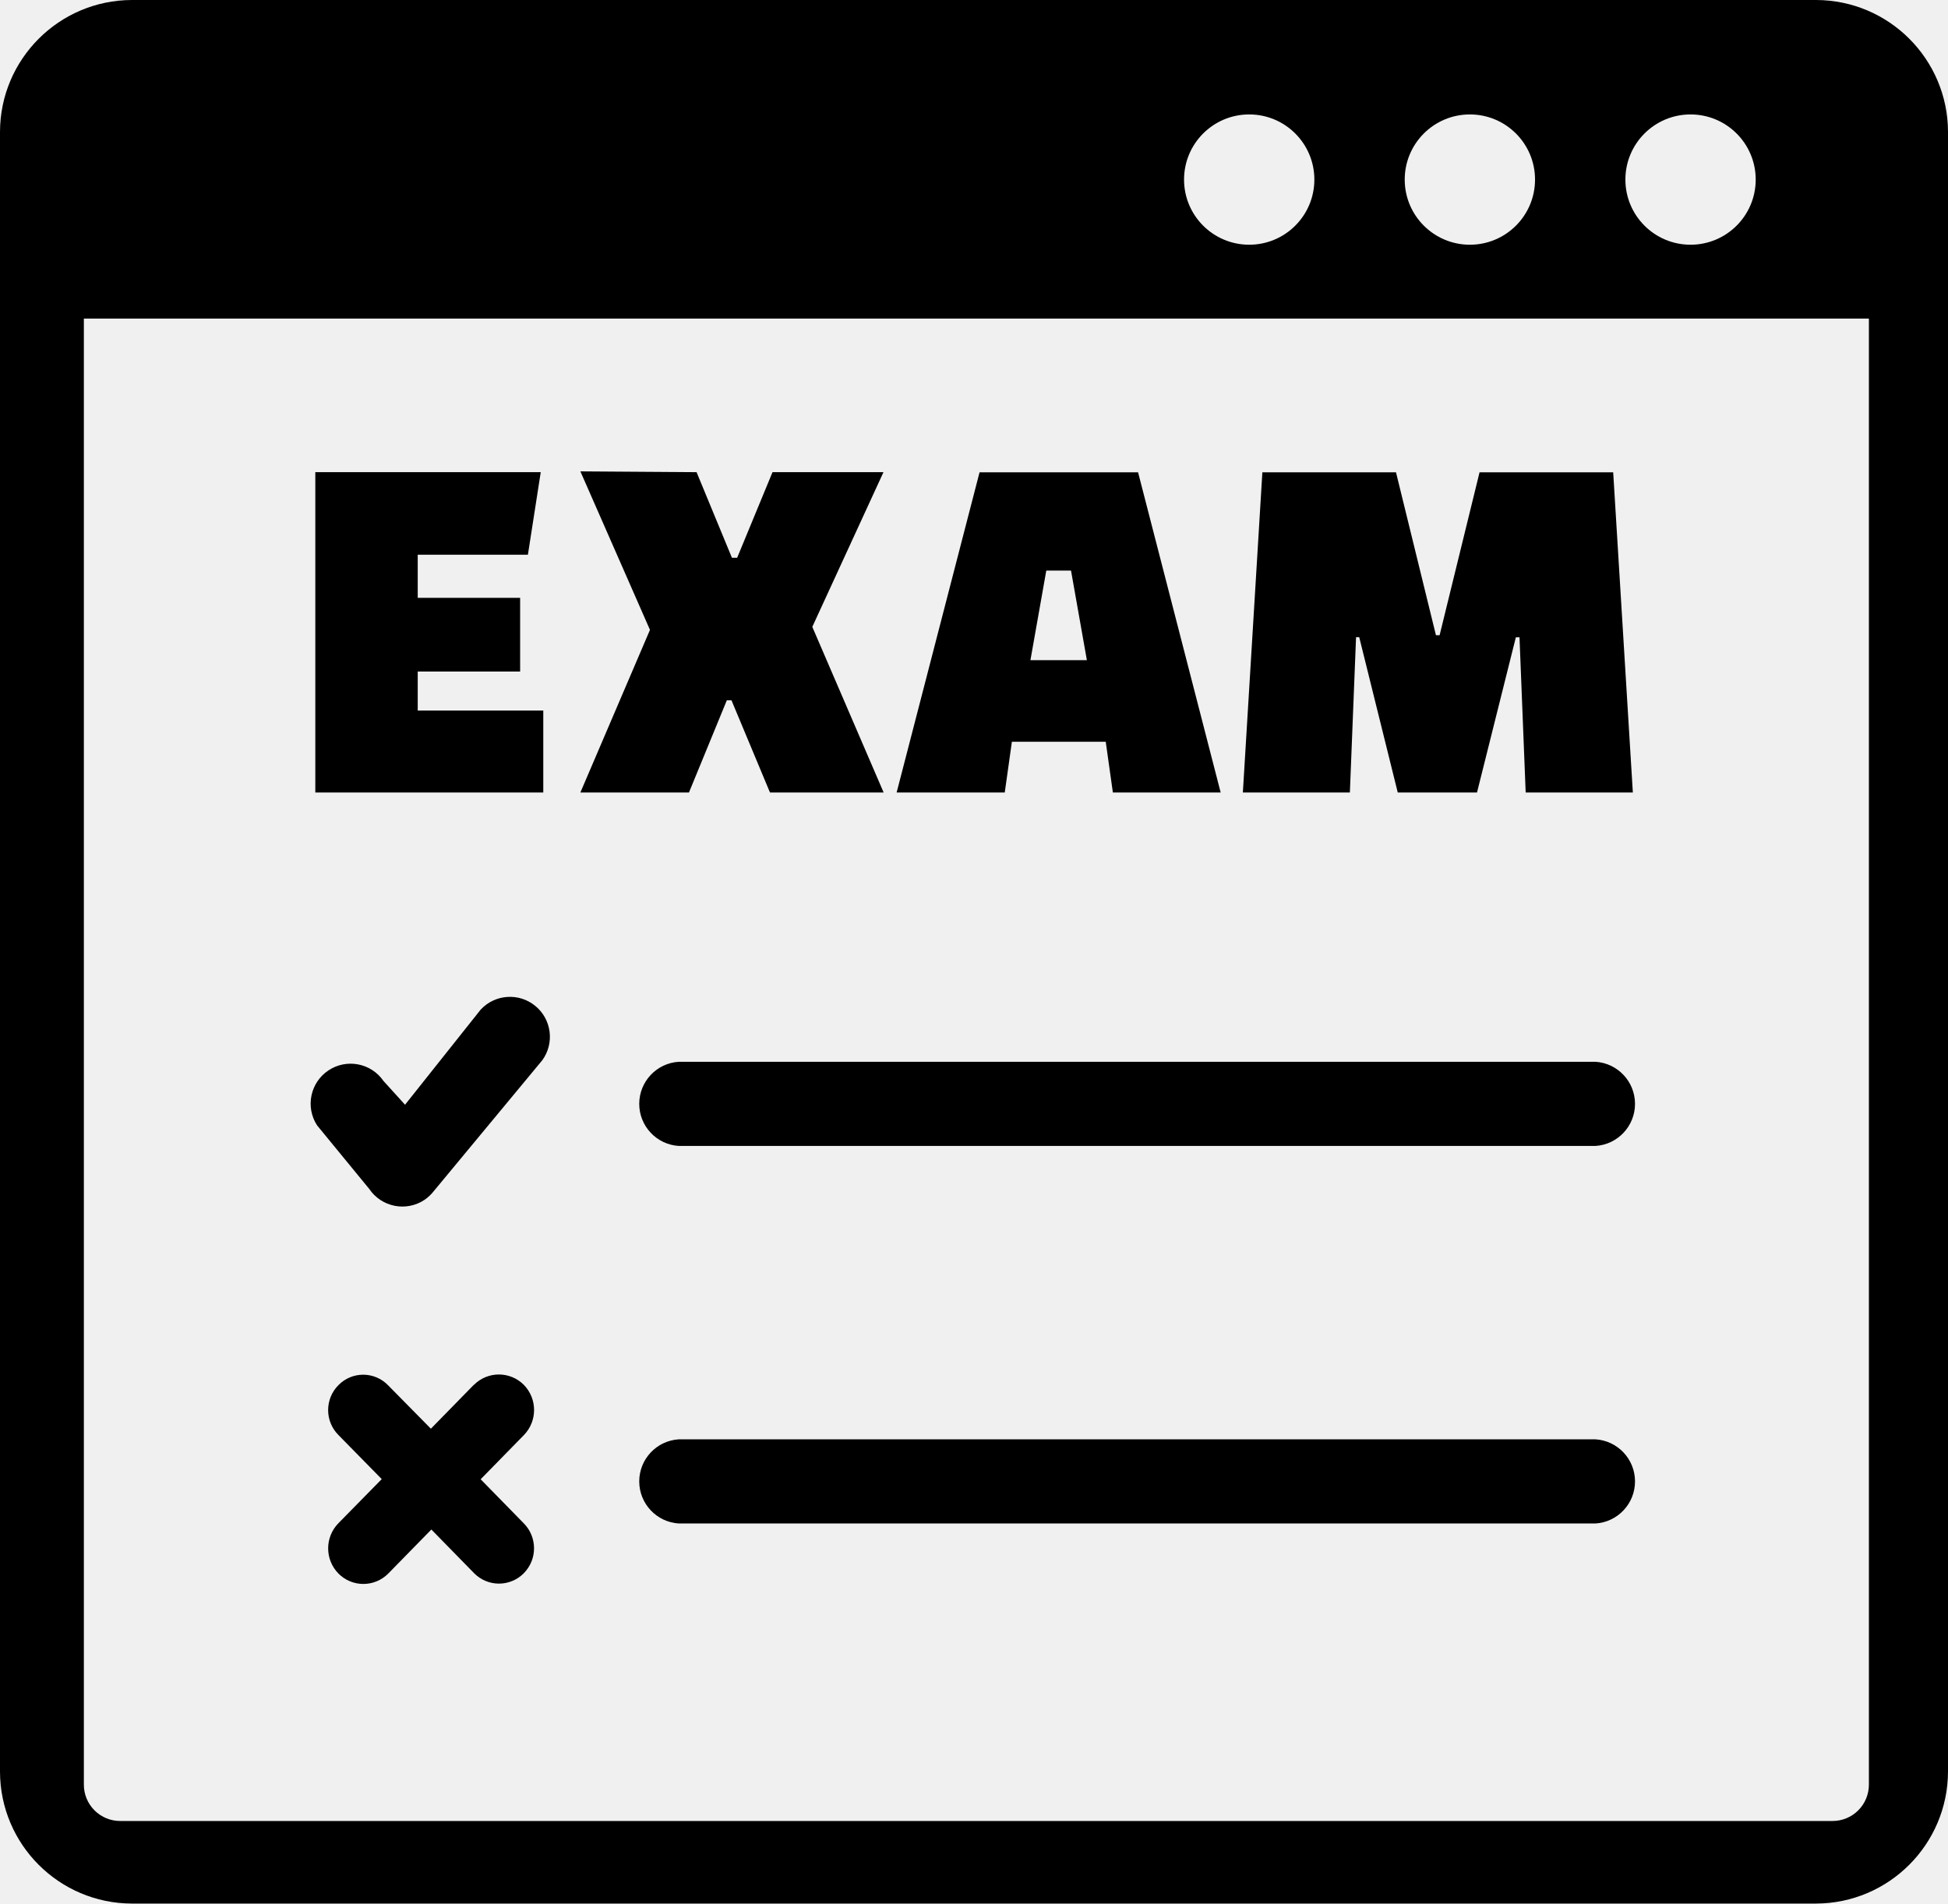
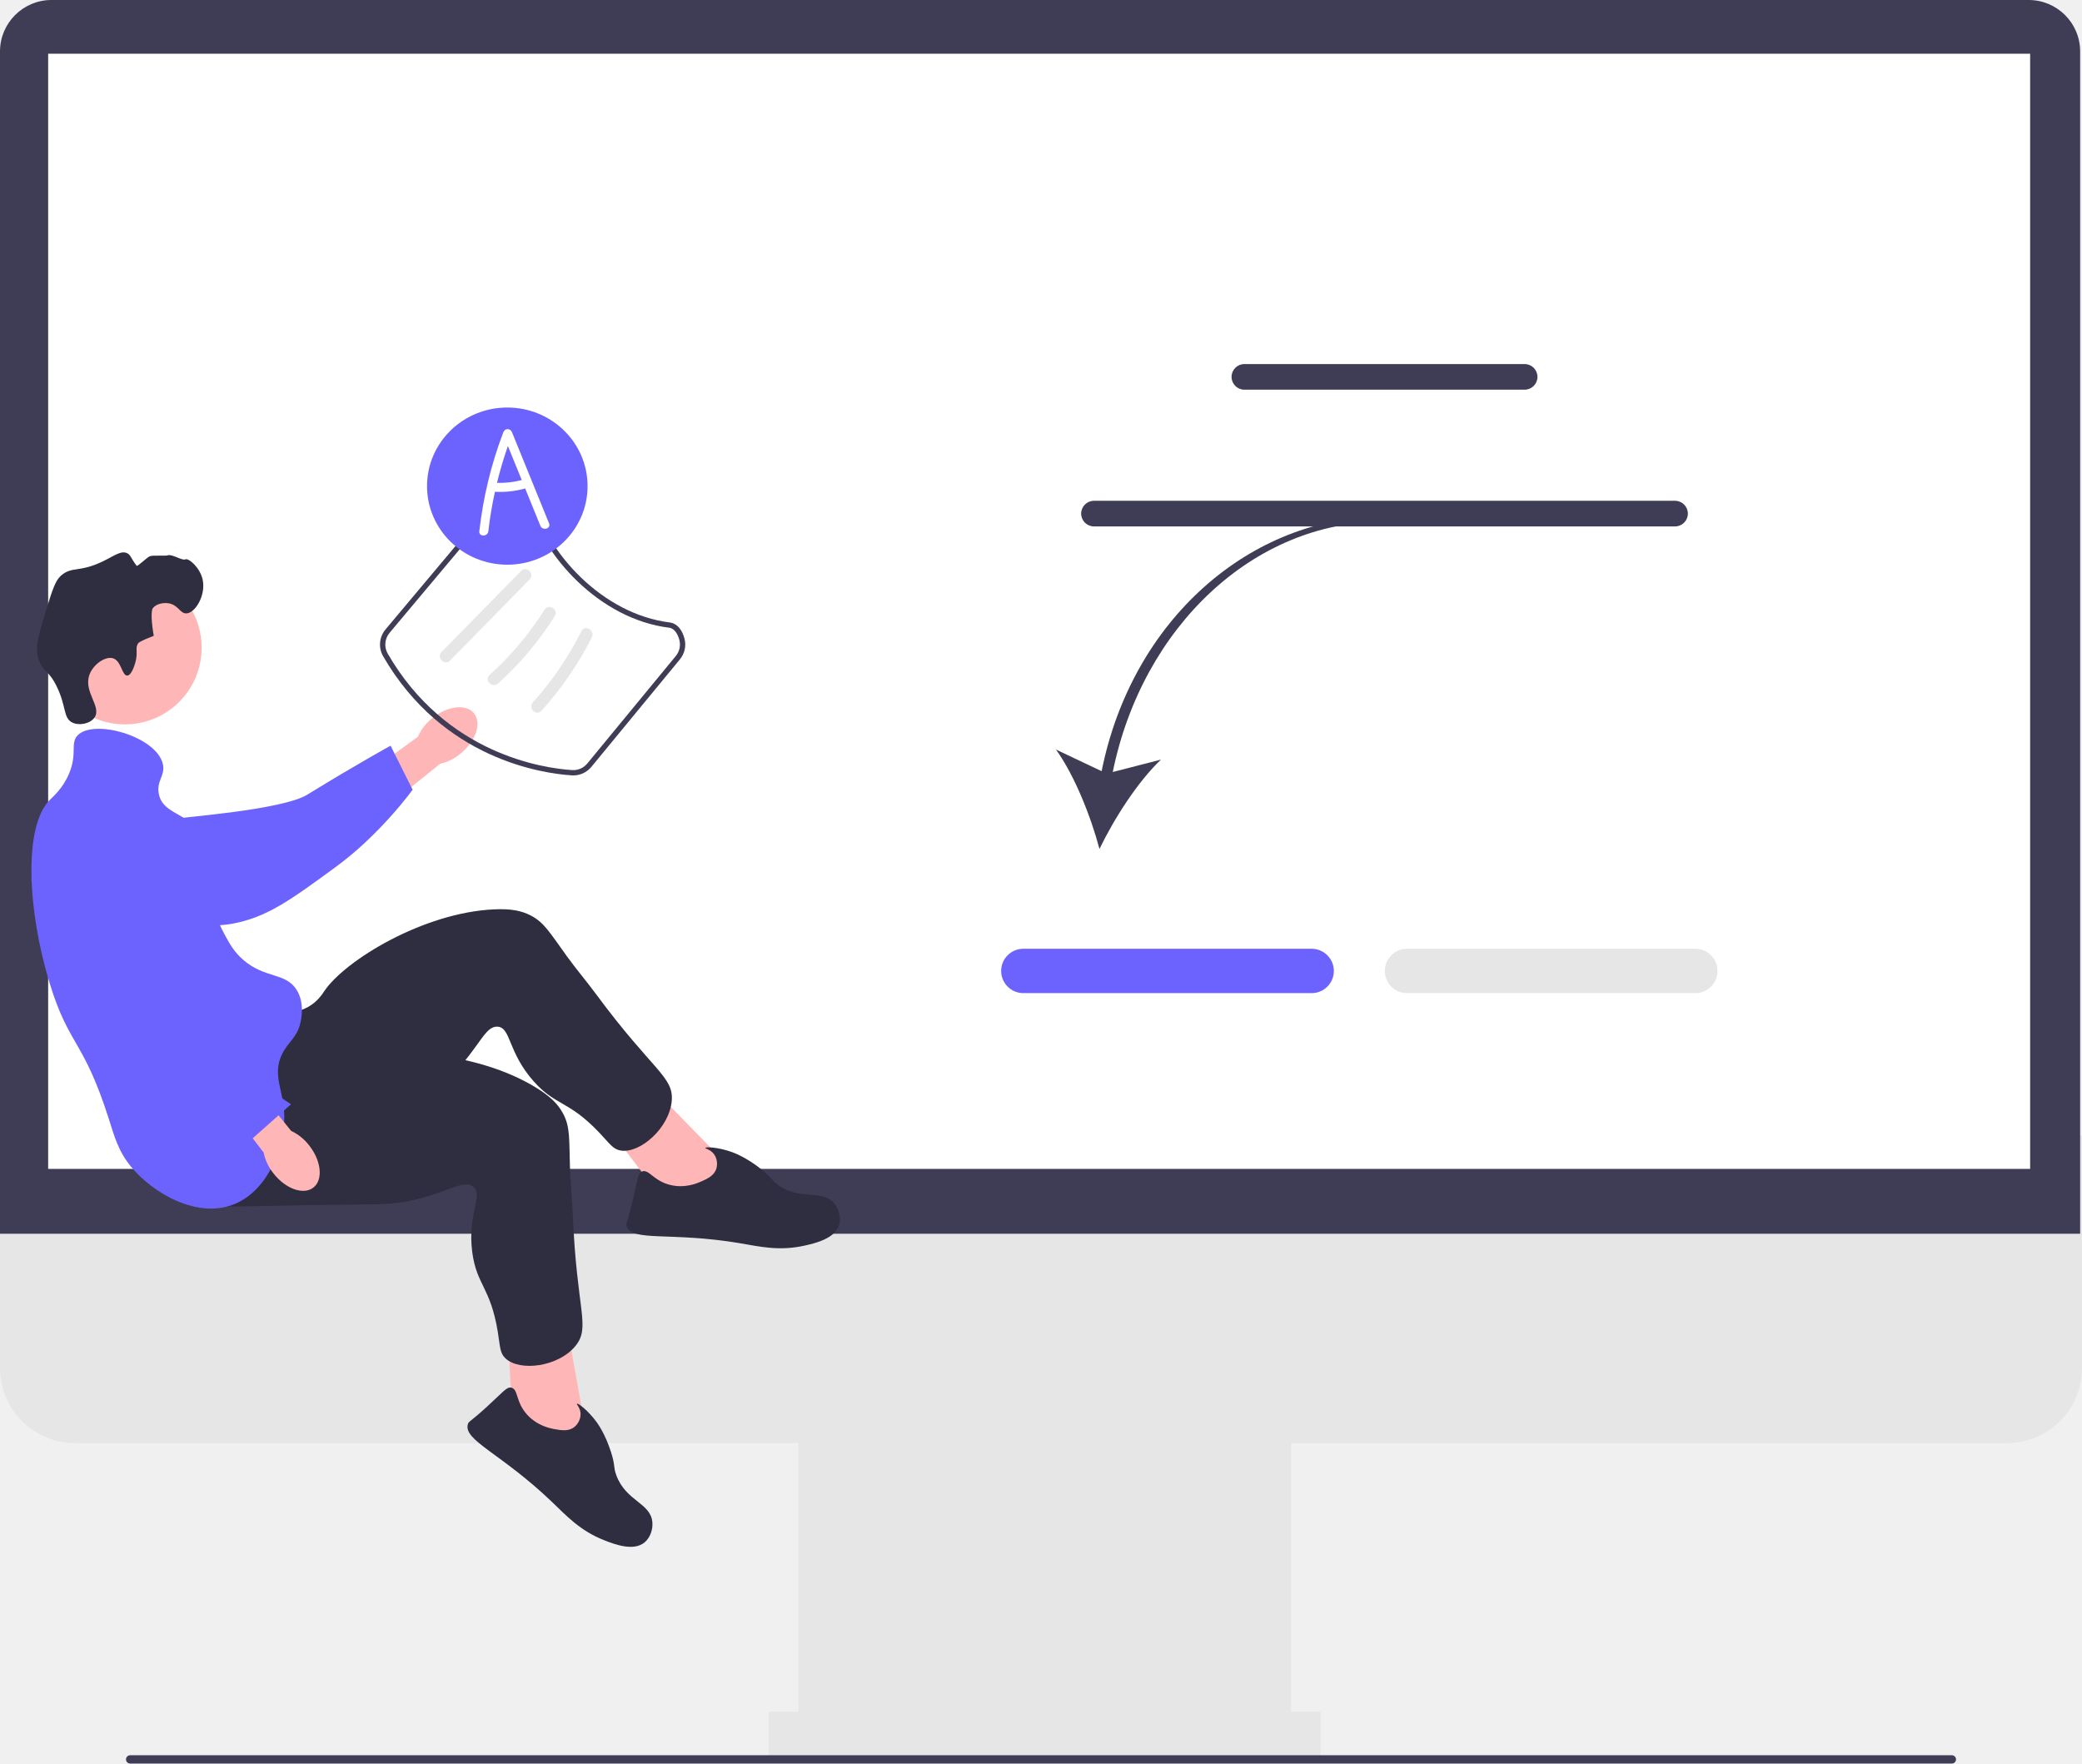
- <svg xmlns="http://www.w3.org/2000/svg" id="Layer_1" data-name="Layer 1" viewBox="0 0 122.88 120.1">
-   <defs>
-     <style>.cls-1{fill-rule:evenodd;}</style>
-   </defs>
-   <path class="cls-1" d="M8.32,0H114.56a8.34,8.34,0,0,1,8.32,8.32V111.78a8.35,8.35,0,0,1-8.32,8.32H8.32A8.34,8.34,0,0,1,0,111.78V8.32A8.34,8.34,0,0,1,8.32,0Zm92.32,96.12a2.66,2.66,0,0,0,0-5.31H42.82a2.66,2.66,0,0,0,0,5.31Zm0-23.82a2.66,2.66,0,0,0,0-5.31H42.82a2.66,2.66,0,0,0,0,5.31ZM20,71a2.52,2.52,0,0,1,4.19-2.8l1.36,1.5,4.77-6a2.52,2.52,0,0,1,3.89,3.19l-6.83,8.24a2.73,2.73,0,0,1-.6.57,2.52,2.52,0,0,1-3.49-.69L20,71ZM29.9,87.37a2.22,2.22,0,0,1,3.14,0,2.27,2.27,0,0,1,0,3.18l-2.72,2.78,2.72,2.78a2.24,2.24,0,0,1,0,3.15,2.2,2.2,0,0,1-3.13,0l-2.7-2.76-2.72,2.78a2.21,2.21,0,0,1-3.14,0,2.27,2.27,0,0,1,0-3.18l2.73-2.78-2.73-2.78a2.23,2.23,0,0,1,0-3.15,2.18,2.18,0,0,1,3.12,0l2.71,2.75,2.71-2.77Zm2.91-45H26.35v2.46h7.92V50H19.89V29.79H34.11L33.3,35H26.35v2.72h6.46v4.68ZM43.94,29.79l2.23,5.4h.33l2.23-5.4h7l-4.49,9.76L55.74,50H48.57l-2.43-5.82h-.29L43.46,50H36.61L41,39.74l-4.39-10ZM63.38,50H56.56l5.23-20.2h10L77,50H70.2l-.45-3.2H63.83L63.38,50ZM66,36,65,41.65h3.56l-1-5.65ZM85.15,50H78.4l1.23-20.2h8.43l2.52,10.28h.23l2.52-10.28h8.43L103,50H96.24l-.39-9.79h-.23L93.17,50h-5L85.74,40.2h-.2L85.15,50ZM118,20.1H5.29v92.49a2.29,2.29,0,0,0,2.3,2.3h108a2.29,2.29,0,0,0,2.3-2.3V20.1ZM106.64,7.22a4.11,4.11,0,1,1-4.11,4.11,4.11,4.11,0,0,1,4.11-4.11Zm-27.84,0a4.11,4.11,0,1,1-4.11,4.11A4.11,4.11,0,0,1,78.8,7.22Zm13.92,0a4.11,4.11,0,1,1-4.11,4.11,4.11,4.11,0,0,1,4.11-4.11Z" />
+ <svg xmlns="http://www.w3.org/2000/svg" width="596.912" height="505.575" viewBox="0 0 596.912 505.575">
+   <g>
+     <path d="M575.427,413.696H21.485c-11.847,0-21.485-9.638-21.485-21.485v-66.671H596.912v66.671c0,11.847-9.638,21.485-21.485,21.485Z" fill="#e6e6e6" />
+     <rect x="228.887" y="402.544" width="141.262" height="100.901" fill="#e6e6e6" />
+     <rect x="220.39" y="490.7" width="158.256" height="12.745" fill="#e6e6e6" />
+     <path d="M596.381,353.686H0V14.744C0,6.614,6.614,0,14.744,0H581.637c8.13,0,14.744,6.614,14.744,14.744V353.686Z" fill="#3f3d56" />
+     <rect x="13.808" y="15.401" width="568.234" height="319.698" fill="#fff" />
+   </g>
+   <g>
+     <path id="uuid-25324785-d0f2-4f1c-ad19-f4bb5410ff47-185" d="M123.853,205.949c4.349-3.594,9.729-4.263,12.015-1.494,2.287,2.768,.614,7.924-3.737,11.519-1.718,1.46-3.761,2.487-5.958,2.995l-18.62,14.994-6.85-8.888,19.083-13.838c.914-2.062,2.308-3.875,4.066-5.288Z" fill="#ffb6b6" />
+     <path d="M16.233,239.779c-.009-.663-.003-6.447,4.279-10.103,4.919-4.199,11.86-2.5,14.294-1.904,5.624,1.377,6.085,3.79,11.366,6.268,9.88,4.637-2.499,2.264,3.38,.777,2.035-.515,31.312-2.545,38.6-7.031,14.174-8.724,23.831-14.013,23.831-14.013l6.313,12.626s-9.129,12.694-21.977,22.097c-13.179,9.646-19.769,14.469-29.783,16.332-.862,.16-22.072,3.782-39.155-8.981-3.897-2.911-11.036-8.245-11.147-16.07Z" fill="#6c63ff" />
+     <circle cx="35.816" cy="185.675" r="21.993" fill="#ffb6b6" />
+     <g>
+       <polygon points="208.055 333.43 185.405 310.246 173.714 322.442 190.588 344.671 207.326 346.586 208.055 333.43" fill="#ffb6b6" />
+       <path d="M78.726,289.954c1.325,.11,5.535,.953,9.558-1.26,2.746-1.511,4.155-3.757,4.63-4.472,5.901-8.863,28.552-22.684,48.881-23.535,4.604-.193,7.634,.341,10.388,1.776,3.905,2.036,5.464,4.952,10.42,11.783,2.711,3.737,5.71,7.257,8.454,10.97,16.062,21.736,22.151,23.443,21.529,30.411-.691,7.732-9.029,15.067-14.571,14.22-2.27-.347-3.149-1.925-6.181-5.12-8.891-9.368-12.57-7.637-18.9-14.812-7.391-8.377-6.423-15.323-10.279-15.591-3.576-.249-5.095,5.677-12.729,13.548-3.493,3.602-5.98,5.254-13.559,10.511-29.511,20.473-29.982,21.912-35.937,23.544-2.606,.714-21.1,5.785-27.688-2.284-10.31-12.627,14.046-50.682,25.983-49.69Z" fill="#2f2e41" />
+       <path d="M201.13,338.669c1.666-.748,3.614-1.623,4.24-3.634,.424-1.361,.18-3.039-.697-4.198-1.011-1.338-2.508-1.514-2.448-1.751,.092-.36,3.632-.22,7.517,1.154,.733,.259,4.055,1.473,8.28,4.772,3.385,2.643,2.93,3.173,5.053,4.697,6.516,4.678,12.628,.991,16.154,5.378,1.361,1.693,1.941,4.097,1.369,6.04-1.15,3.903-6.743,5.246-9.8,5.94-7.362,1.67-12.933,.307-18.752-.674-19.787-3.334-30.904-.298-32.392-4.881-.282-.868,.176-.794,1.702-7.16,1.506-6.284,1.456-8.009,2.739-8.513,1.93-.757,3.227,2.688,8.089,3.867,4.309,1.045,7.865-.552,8.944-1.036Z" fill="#2f2e41" />
+     </g>
+     <g>
+       <polygon points="167.788 409.275 162.065 377.372 145.542 380.899 147.023 408.768 159.798 419.751 167.788 409.275" fill="#ffb6b6" />
+       <path d="M85.188,300.678c1.034,.835,4.044,3.897,8.617,4.325,3.121,.292,5.548-.776,6.342-1.1,9.86-4.02,36.364-2.737,53.662,7.974,3.917,2.426,6.125,4.569,7.598,7.303,2.088,3.877,1.741,7.166,2.006,15.601,.145,4.614,.65,9.211,.835,13.824,1.085,27.005,5.165,31.836,.737,37.253-4.913,6.01-15.932,7.397-20.042,3.584-1.683-1.561-1.524-3.361-2.239-7.707-2.097-12.744-6.112-13.378-7.321-22.869-1.411-11.082,3.29-16.286,.25-18.673-2.819-2.214-7.404,1.836-18.141,4.063-4.913,1.019-7.899,.989-17.122,1.084-35.915,.369-37.113,1.295-42.957-.698-2.557-.872-20.707-7.062-21.628-17.438-1.44-16.237,40.082-34.049,49.402-26.526Z" fill="#2f2e41" />
+       <path d="M159.116,409.722c1.798,.316,3.901,.687,5.549-.626,1.115-.888,1.855-2.414,1.781-3.865-.086-1.675-1.225-2.661-1.042-2.823,.279-.246,3.128,1.858,5.572,5.176,.461,.626,2.528,3.496,4.172,8.598,1.317,4.088,.643,4.27,1.543,6.723,2.765,7.53,9.893,7.911,10.347,13.521,.175,2.165-.694,4.48-2.26,5.767-3.143,2.584-8.525,.555-11.444-.588-7.029-2.752-10.874-7.009-15.138-11.087-14.5-13.87-25.404-17.6-24.062-22.228,.254-.876,.591-.558,5.429-4.969,4.775-4.354,5.703-5.81,7.046-5.506,2.023,.457,1.16,4.036,4.522,7.742,2.979,3.284,6.818,3.96,7.983,4.165Z" fill="#2f2e41" />
+     </g>
+     <path d="M38.815,189.879c.856-3.063-.219-4.179,.877-5.554,0-0,.441-.553,4.384-2.046h0c-1.163-6.75-.292-7.892-.292-7.892,1.004-1.316,3.015-1.634,4.384-1.461,2.896,.364,3.408,2.982,5.261,2.923,2.56-.081,5.63-5.205,4.677-9.646-.777-3.622-4.129-6.313-4.969-5.846-.833,.463-3.832-1.578-4.969-1.169-.777,.279-4.432-.092-5.261,.292-.905,.42-3.498,3.035-3.745,2.705-1.722-2.289-1.686-3.089-2.685-3.582-1.771-.874-3.696,.742-7.015,2.338-6.83,3.285-8.829,1.325-11.984,4.092-1.594,1.398-2.448,4.069-4.092,9.353-2.299,7.391-3.449,11.086-2.338,14.615,1.132,3.598,2.8,2.815,5.261,7.892,2.74,5.651,1.796,8.936,4.384,10.23,2.001,1,5.216,.364,6.43-1.461,2.079-3.125-3.294-7.352-1.461-12.276,1.125-3.023,4.595-5.315,6.723-4.677,2.406,.722,2.583,5.036,4.092,4.969,1.292-.057,2.189-3.266,2.338-3.8Z" fill="#2f2e41" />
+     <path d="M22.154,210.924c4.5-5.046,22.832,.177,24.553,8.184,.708,3.294-1.905,4.684-1.169,8.476,1.076,5.547,7.169,5.169,11.692,10.815,6.421,8.016-.194,15.852,7.015,29.229,1.54,2.859,2.839,5.268,5.554,7.6,6.23,5.351,12.027,3.516,15.199,8.476,2.372,3.71,1.397,8.282,1.169,9.353-.936,4.392-3.473,5.462-5.261,9.061-2.975,5.988,.393,10.384,.585,17.538,.239,8.951-4.517,21.358-14.03,25.429-10.687,4.574-23.577-3.001-29.814-10.523-3.722-4.488-4.802-8.628-6.43-13.738-7.277-22.837-11.388-20.772-16.953-38.875-6.362-20.695-7.612-44.941,0-52.613,1.009-1.017,3.786-3.367,5.554-7.6,2.379-5.695,.324-8.556,2.338-10.815Z" fill="#6c63ff" />
+     <g>
+       <path id="uuid-91308677-eda7-42a2-9f2e-a07e84038198-186" d="M88.653,328.391c3.489,4.433,4.03,9.827,1.208,12.047-2.822,2.22-7.937,.426-11.427-4.01-1.418-1.753-2.396-3.819-2.852-6.028l-14.547-18.971,7.517-5.733,14.911,18.503c2.04,.962,3.819,2.4,5.19,4.191Z" fill="#ffb6b6" />
+       <path d="M35.377,230.155c.647-.145,6.311-1.319,10.763,2.127,5.115,3.959,4.867,11.1,4.78,13.605-.201,5.786-2.468,6.73-3.817,12.406-2.524,10.619,2.283,20.487,4.938,25.939,.919,1.887,3.872,7.662,9.75,13.881,11.432,12.095,21.632,18.46,21.632,18.46l-10.958,9.74s-17.455-5.32-29.282-15.979c-12.132-10.934-30.789-49.619-34.657-59.043-.333-.812,4.385,12.382,13.393-6.946,2.055-4.409,5.82-12.486,13.457-14.192Z" fill="#6c63ff" />
+     </g>
+   </g>
+   <g>
+     <path d="M315.838,221.081l-13.084-6.198c5.366,7.489,9.99,19.185,12.466,28.493,4.191-8.67,10.948-19.278,17.636-25.614l-13.828,3.557c8.521-41.76,40.569-71.739,77.27-71.739l.52-1.508c-38.334,0-72.28,29.564-80.98,73.01Z" fill="#3f3d56" />
+     <path d="M376.057,284.71h-82.668c-3.506,0-6.359-2.853-6.359-6.359s2.853-6.359,6.359-6.359h82.668c3.506,0,6.359,2.853,6.359,6.359s-2.853,6.359-6.359,6.359Z" fill="#6c63ff" />
+     <path d="M486.057,284.71h-82.668c-3.506,0-6.359-2.853-6.359-6.359s2.853-6.359,6.359-6.359h82.668c3.506,0,6.359,2.853,6.359,6.359s-2.853,6.359-6.359,6.359Z" fill="#e6e6e6" />
+   </g>
+   <g>
+     <path d="M437.118,111.717h-80.357c-2.026,0-3.674-1.648-3.674-3.674s1.648-3.674,3.674-3.674h80.357c2.026,0,3.674,1.648,3.674,3.674s-1.648,3.674-3.674,3.674Z" fill="#3f3d56" />
+     <path d="M480.239,150.915h-166.598c-2.026,0-3.674-1.648-3.674-3.674s1.648-3.674,3.674-3.674h166.598c2.026,0,3.674,1.648,3.674,3.674,0,2.026-1.648,3.674-3.674,3.674Z" fill="#3f3d56" />
+   </g>
+   <path d="M36.121,504.385c0,.66,.53,1.19,1.19,1.19H559.601c.66,0,1.19-.53,1.19-1.19,0-.66-.53-1.19-1.19-1.19H37.311c-.66,0-1.19,.53-1.19,1.19Z" fill="#3f3d56" />
+   <path d="M164.369,222.297c-.142,0-.283-.005-.425-.014-8.369-.537-37.005-4.589-54.1-34.148-1.409-2.434-1.131-5.528,.69-7.698l31.66-37.722c1.295-1.543,3.295-2.431,5.32-2.407,1.4,.033,4.715,.387,5.358,2.942,3.803,15.097,19.863,32.847,39.177,35.2,1.958,.238,3.529,1.984,4.204,4.672,.526,2.092,.04,4.248-1.335,5.916l-25.362,30.798c-1.288,1.564-3.179,2.461-5.188,2.461Zm-16.976-80.472c-1.547,0-3.052,.693-4.036,1.865l-31.66,37.722c-1.413,1.683-1.629,4.079-.54,5.962,16.719,28.907,44.705,32.868,52.884,33.393,1.67,.112,3.274-.6,4.343-1.897l25.363-30.798c1.065-1.292,1.441-2.961,1.034-4.581-.398-1.586-1.373-3.347-2.916-3.535-19.952-2.43-36.54-20.753-40.466-36.335-.318-1.262-2.232-1.755-3.918-1.795-.03-.001-.06-.001-.09-.001Z" fill="#3f3d56" />
+   <path d="M129.03,189.376l22.826-23.273c1.56-1.591-.884-4.039-2.446-2.446l-22.826,23.273c-1.56,1.591,.884,4.039,2.446,2.446h0Z" fill="#e6e6e6" />
+   <path d="M142.806,195.933c6.3-5.646,11.774-12.184,16.256-19.358,1.183-1.894-1.809-3.632-2.987-1.746-4.334,6.935-9.626,13.199-15.715,18.657-1.661,1.489,.792,3.929,2.446,2.446h0Z" fill="#e6e6e6" />
+   <path d="M155.223,203.784c5.736-6.353,10.618-13.444,14.461-21.093,.997-1.984-1.986-3.738-2.987-1.746-3.714,7.39-8.378,14.253-13.92,20.393-1.489,1.649,.951,4.103,2.446,2.446h0Z" fill="#e6e6e6" />
+   <g>
+     <ellipse cx="145.443" cy="139.357" rx="23.013" ry="22.528" fill="#6c63ff" />
+     <path d="M157.417,150.043c-3.539-8.702-7.079-17.403-10.618-26.105-.489-1.202-2.02-1.244-2.497,0-3.497,9.123-5.782,18.643-6.881,28.349-.187,1.653,2.404,1.64,2.59,0,.43-3.798,1.068-7.568,1.888-11.298,2.916,.153,5.857-.174,8.671-.953,1.45,3.565,2.9,7.13,4.35,10.696,.62,1.523,3.126,.857,2.497-.688Zm-14.931-11.614c.872-3.57,1.918-7.098,3.131-10.57l3.969,9.758c-2.325,.61-4.702,.882-7.1,.811Z" fill="#fff" />
+   </g>
</svg>
